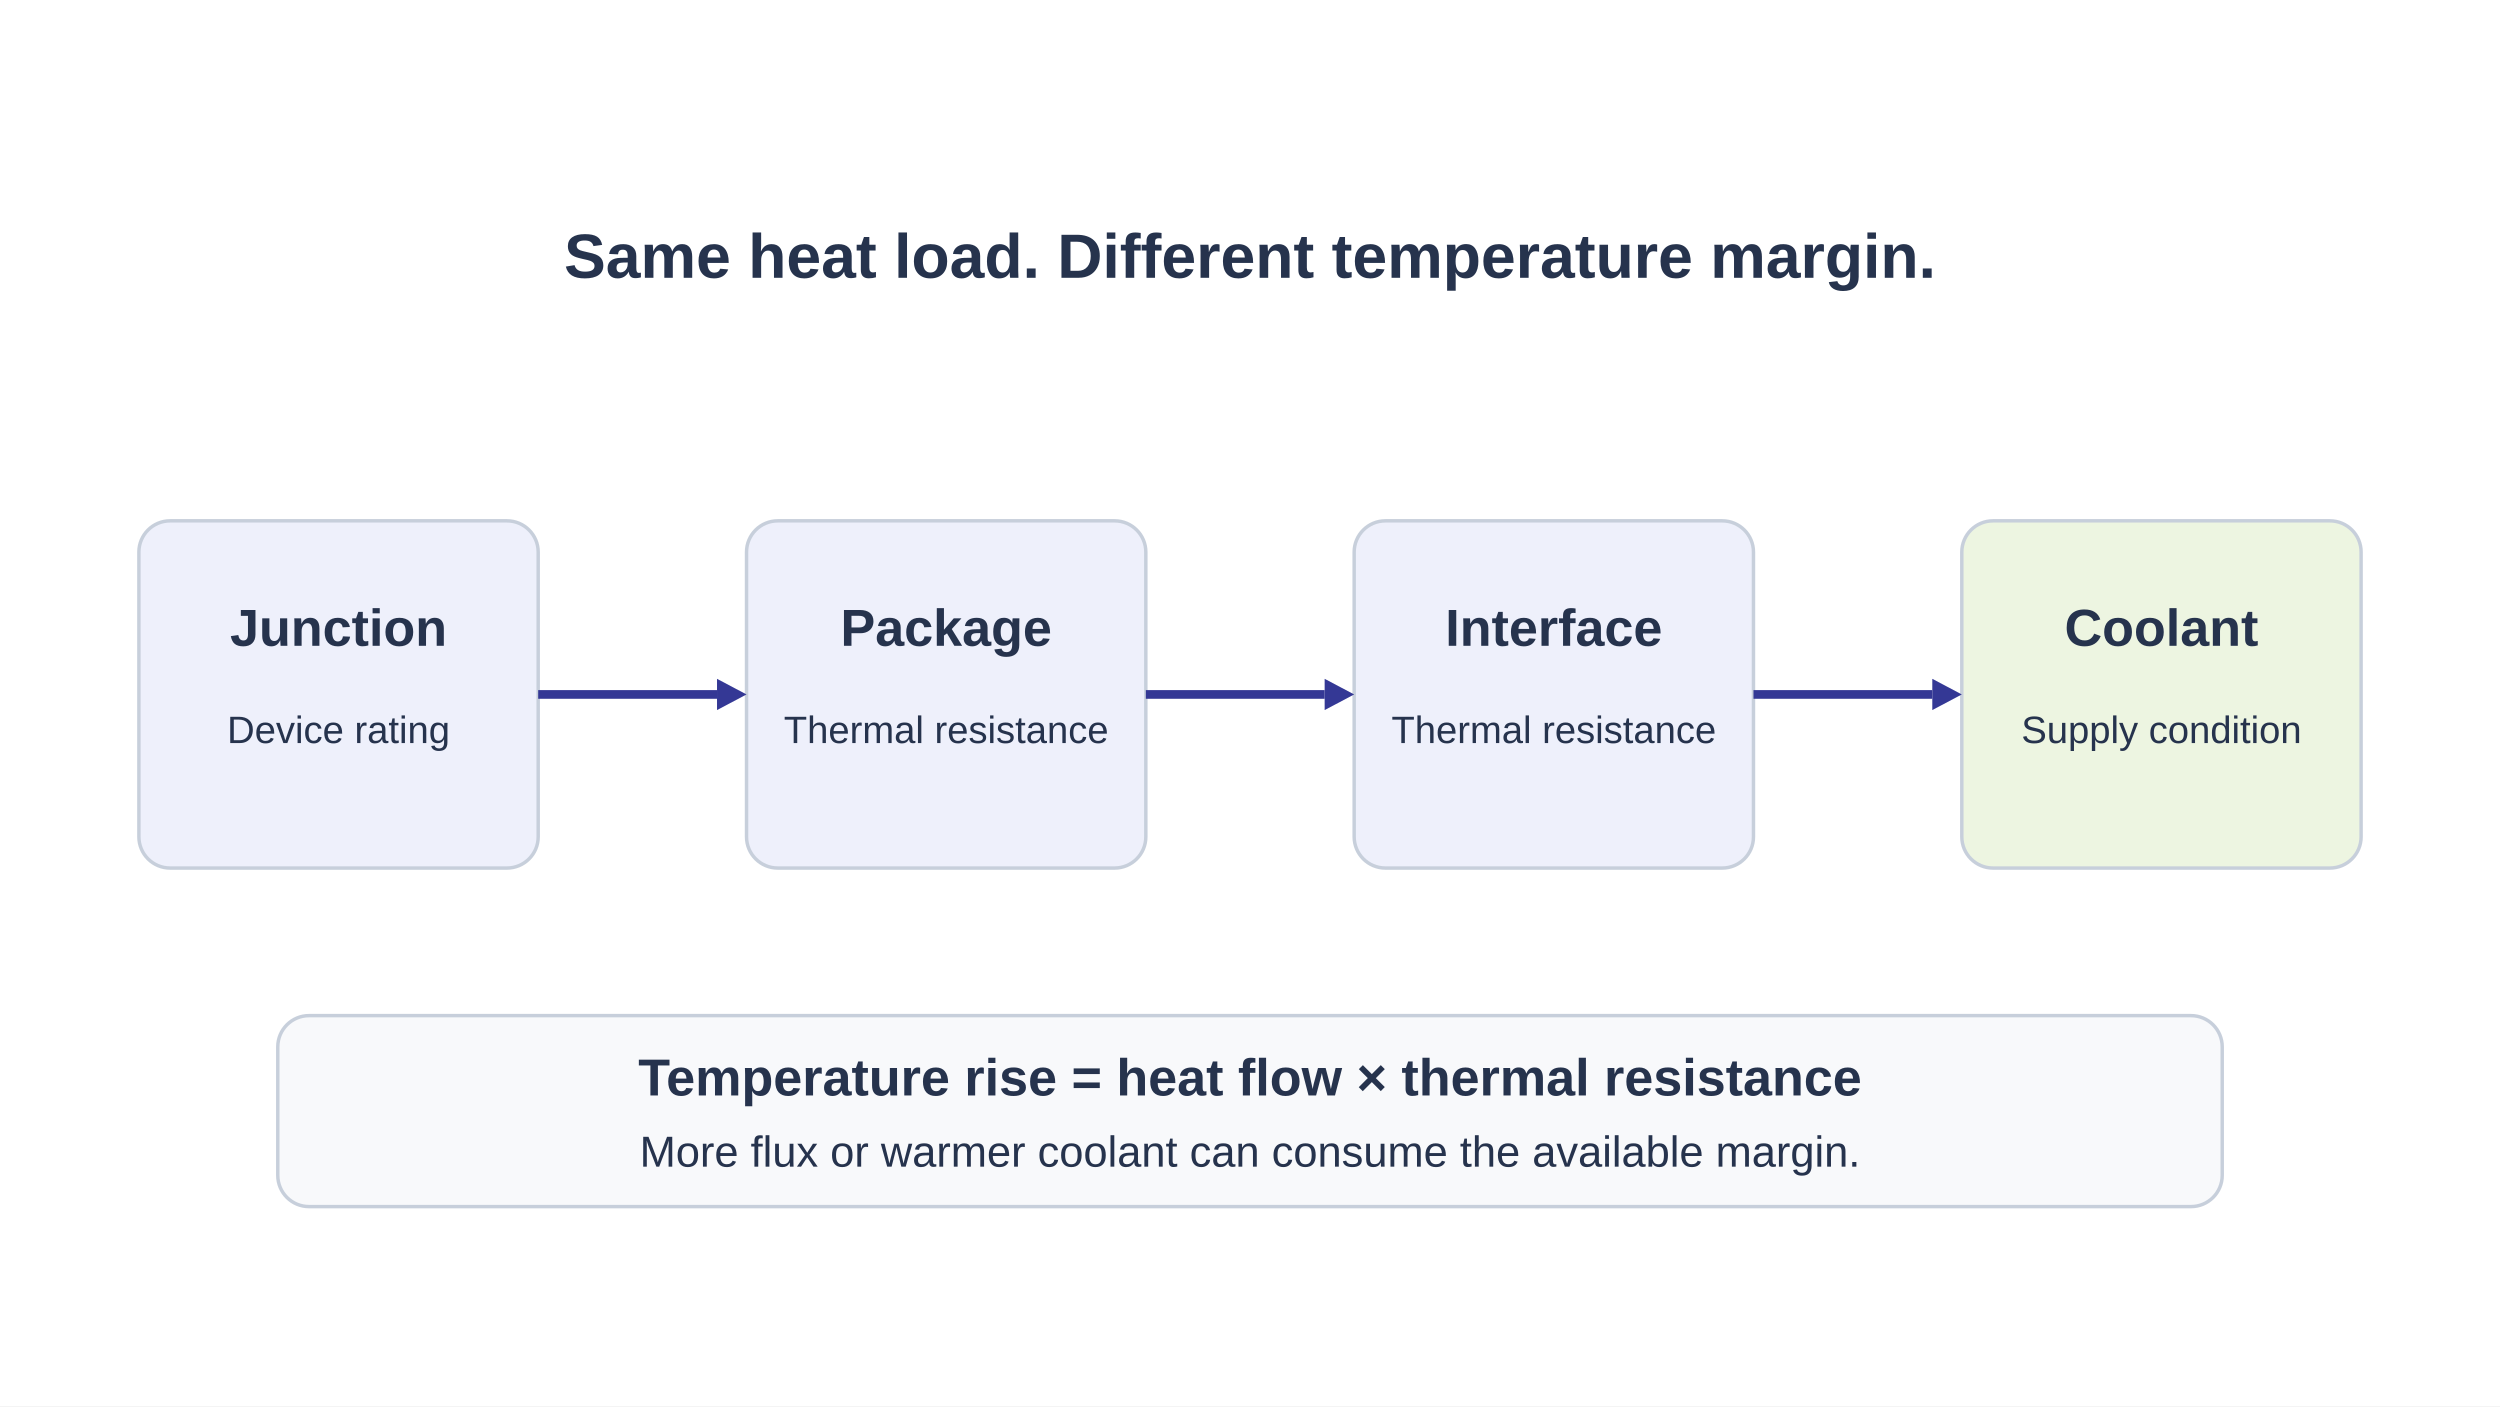
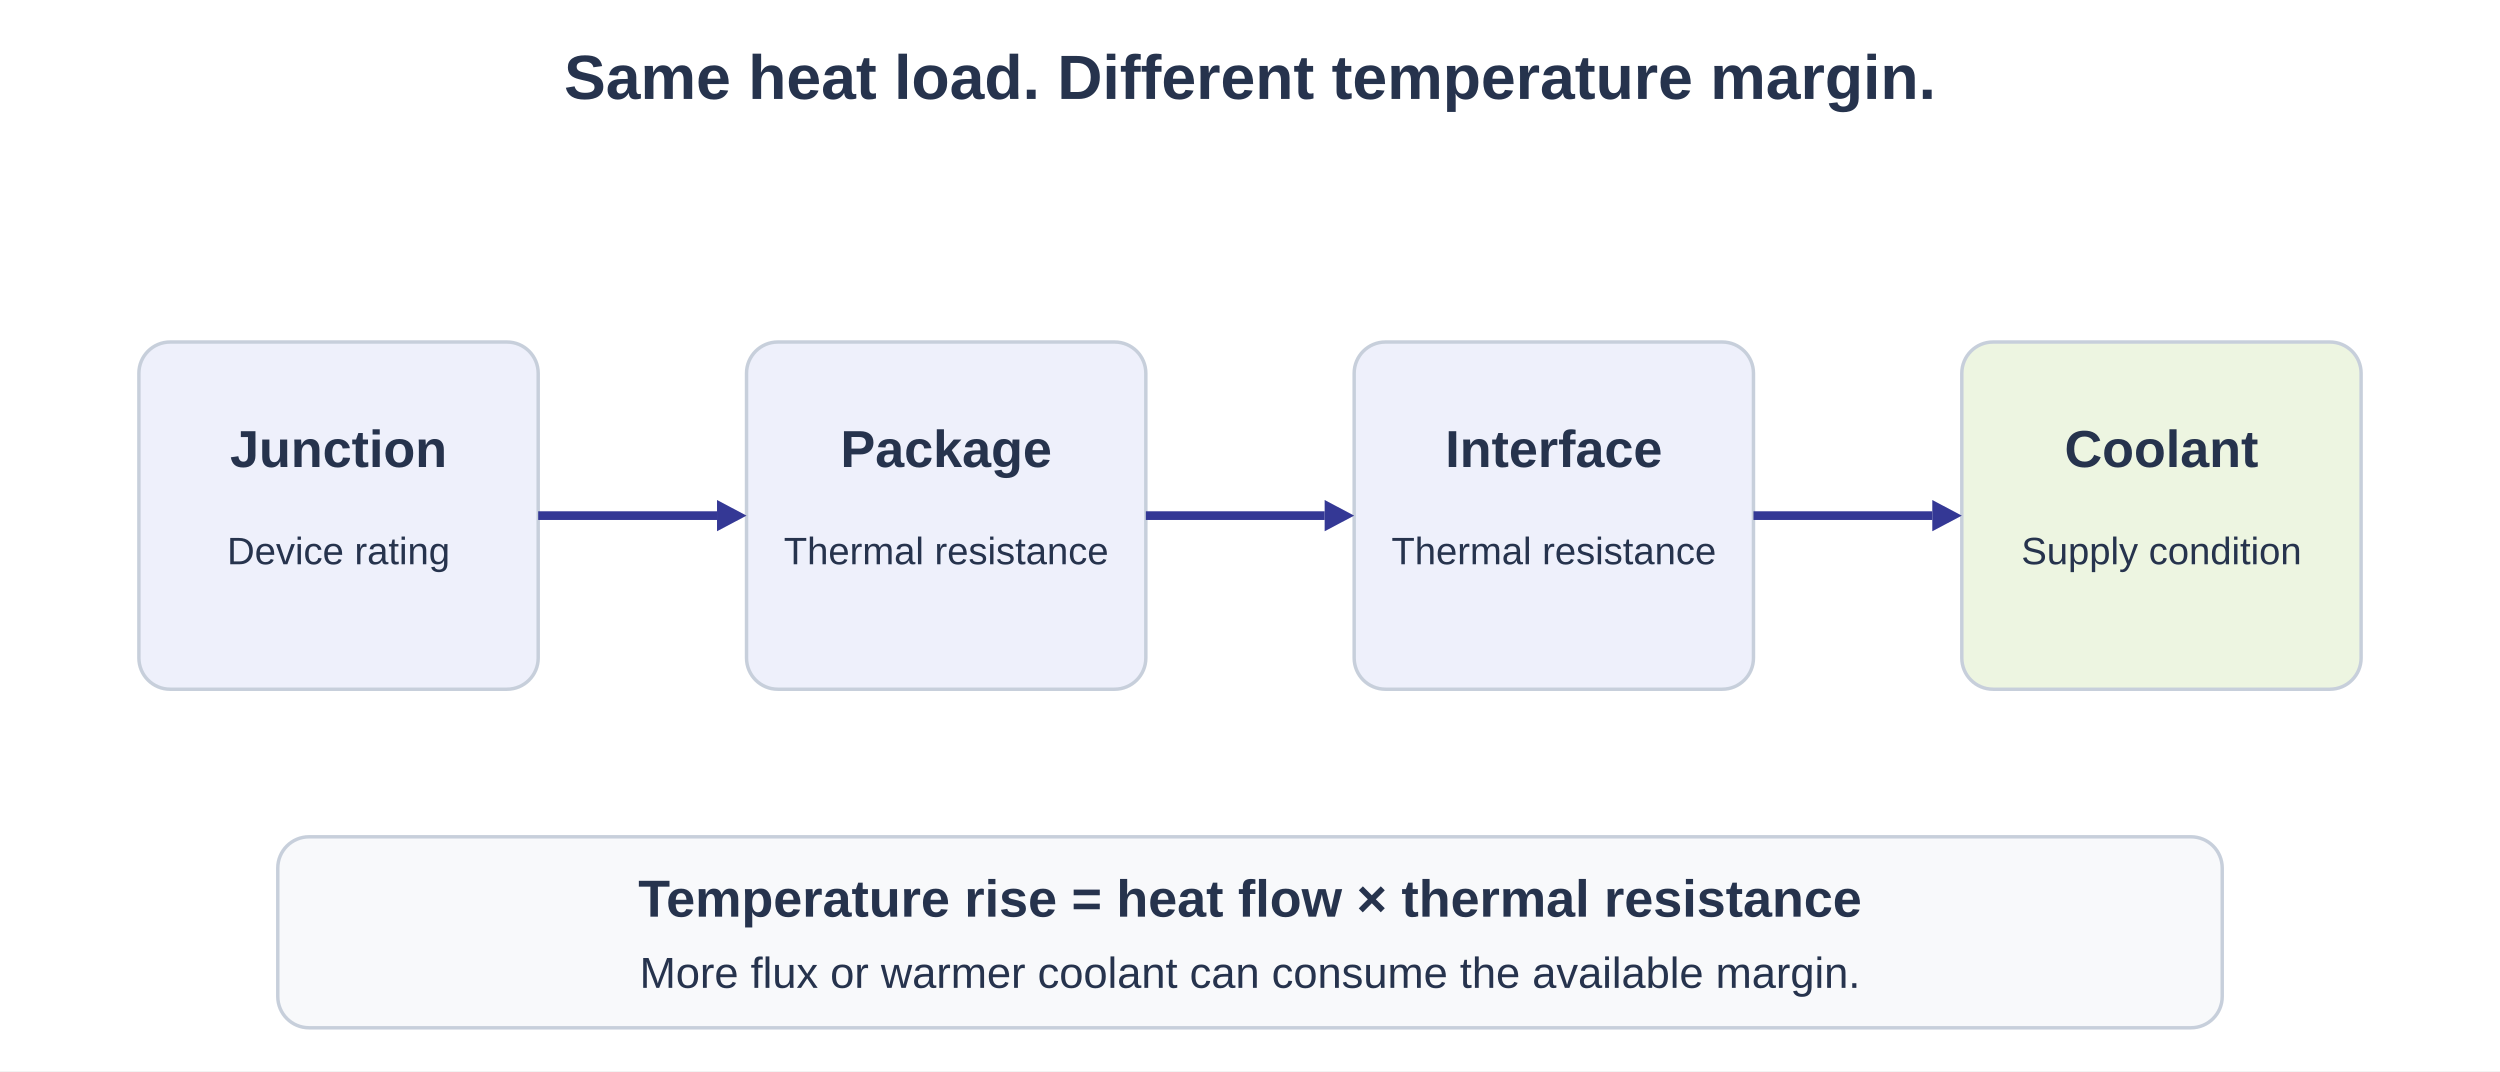
- <svg xmlns="http://www.w3.org/2000/svg" width="1440" height="810" viewBox="0 0 1440 810">
-   <rect width="1440" height="810" fill="white" />
+ <svg xmlns="http://www.w3.org/2000/svg" width="1440" height="617" viewBox="0 103 1440 617">
+   <rect width="1440" height="617" fill="white" x="0" y="103" />
  <g font-family="Arial, sans-serif">
    <text x="720" y="160" font-size="36" fill="#26334d" text-anchor="middle" font-weight="700">Same heat load. Different temperature margin.</text>
    <rect x="80" y="300" width="230" height="200" rx="18" fill="#eef0fb" stroke="#c7cfdb" stroke-width="2" />
    <text x="195" y="372" font-size="30" fill="#26334d" text-anchor="middle" font-weight="700">Junction</text>
    <text x="195" y="428" font-size="22" fill="#26334d" text-anchor="middle" font-weight="400">Device rating</text>
    <rect x="430" y="300" width="230" height="200" rx="18" fill="#eef0fb" stroke="#c7cfdb" stroke-width="2" />
    <text x="545" y="372" font-size="30" fill="#26334d" text-anchor="middle" font-weight="700">Package</text>
    <text x="545" y="428" font-size="22" fill="#26334d" text-anchor="middle" font-weight="400">Thermal resistance</text>
    <rect x="780" y="300" width="230" height="200" rx="18" fill="#eef0fb" stroke="#c7cfdb" stroke-width="2" />
    <text x="895" y="372" font-size="30" fill="#26334d" text-anchor="middle" font-weight="700">Interface</text>
    <text x="895" y="428" font-size="22" fill="#26334d" text-anchor="middle" font-weight="400">Thermal resistance</text>
    <rect x="1130" y="300" width="230" height="200" rx="18" fill="#edf5e1" stroke="#c7cfdb" stroke-width="2" />
    <text x="1245" y="372" font-size="30" fill="#26334d" text-anchor="middle" font-weight="700">Coolant</text>
    <text x="1245" y="428" font-size="22" fill="#26334d" text-anchor="middle" font-weight="400">Supply condition</text>
    <line x1="310" y1="400" x2="413" y2="400" stroke="#343895" stroke-width="5" />
    <polygon class="arrowhead" points="413,391 413,409 430,400" fill="#343895" />
    <line x1="660" y1="400" x2="763" y2="400" stroke="#343895" stroke-width="5" />
    <polygon class="arrowhead" points="763,391 763,409 780,400" fill="#343895" />
    <line x1="1010" y1="400" x2="1113" y2="400" stroke="#343895" stroke-width="5" />
    <polygon class="arrowhead" points="1113,391 1113,409 1130,400" fill="#343895" />
    <rect x="160" y="585" width="1120" height="110" rx="18" fill="#f8f9fb" stroke="#c7cfdb" stroke-width="2" />
    <text x="720" y="631" font-size="30" fill="#26334d" text-anchor="middle" font-weight="700">Temperature rise = heat flow × thermal resistance</text>
    <text x="720" y="672" font-size="25" fill="#26334d" text-anchor="middle" font-weight="400">More flux or warmer coolant can consume the available margin.</text>
  </g>
</svg>
